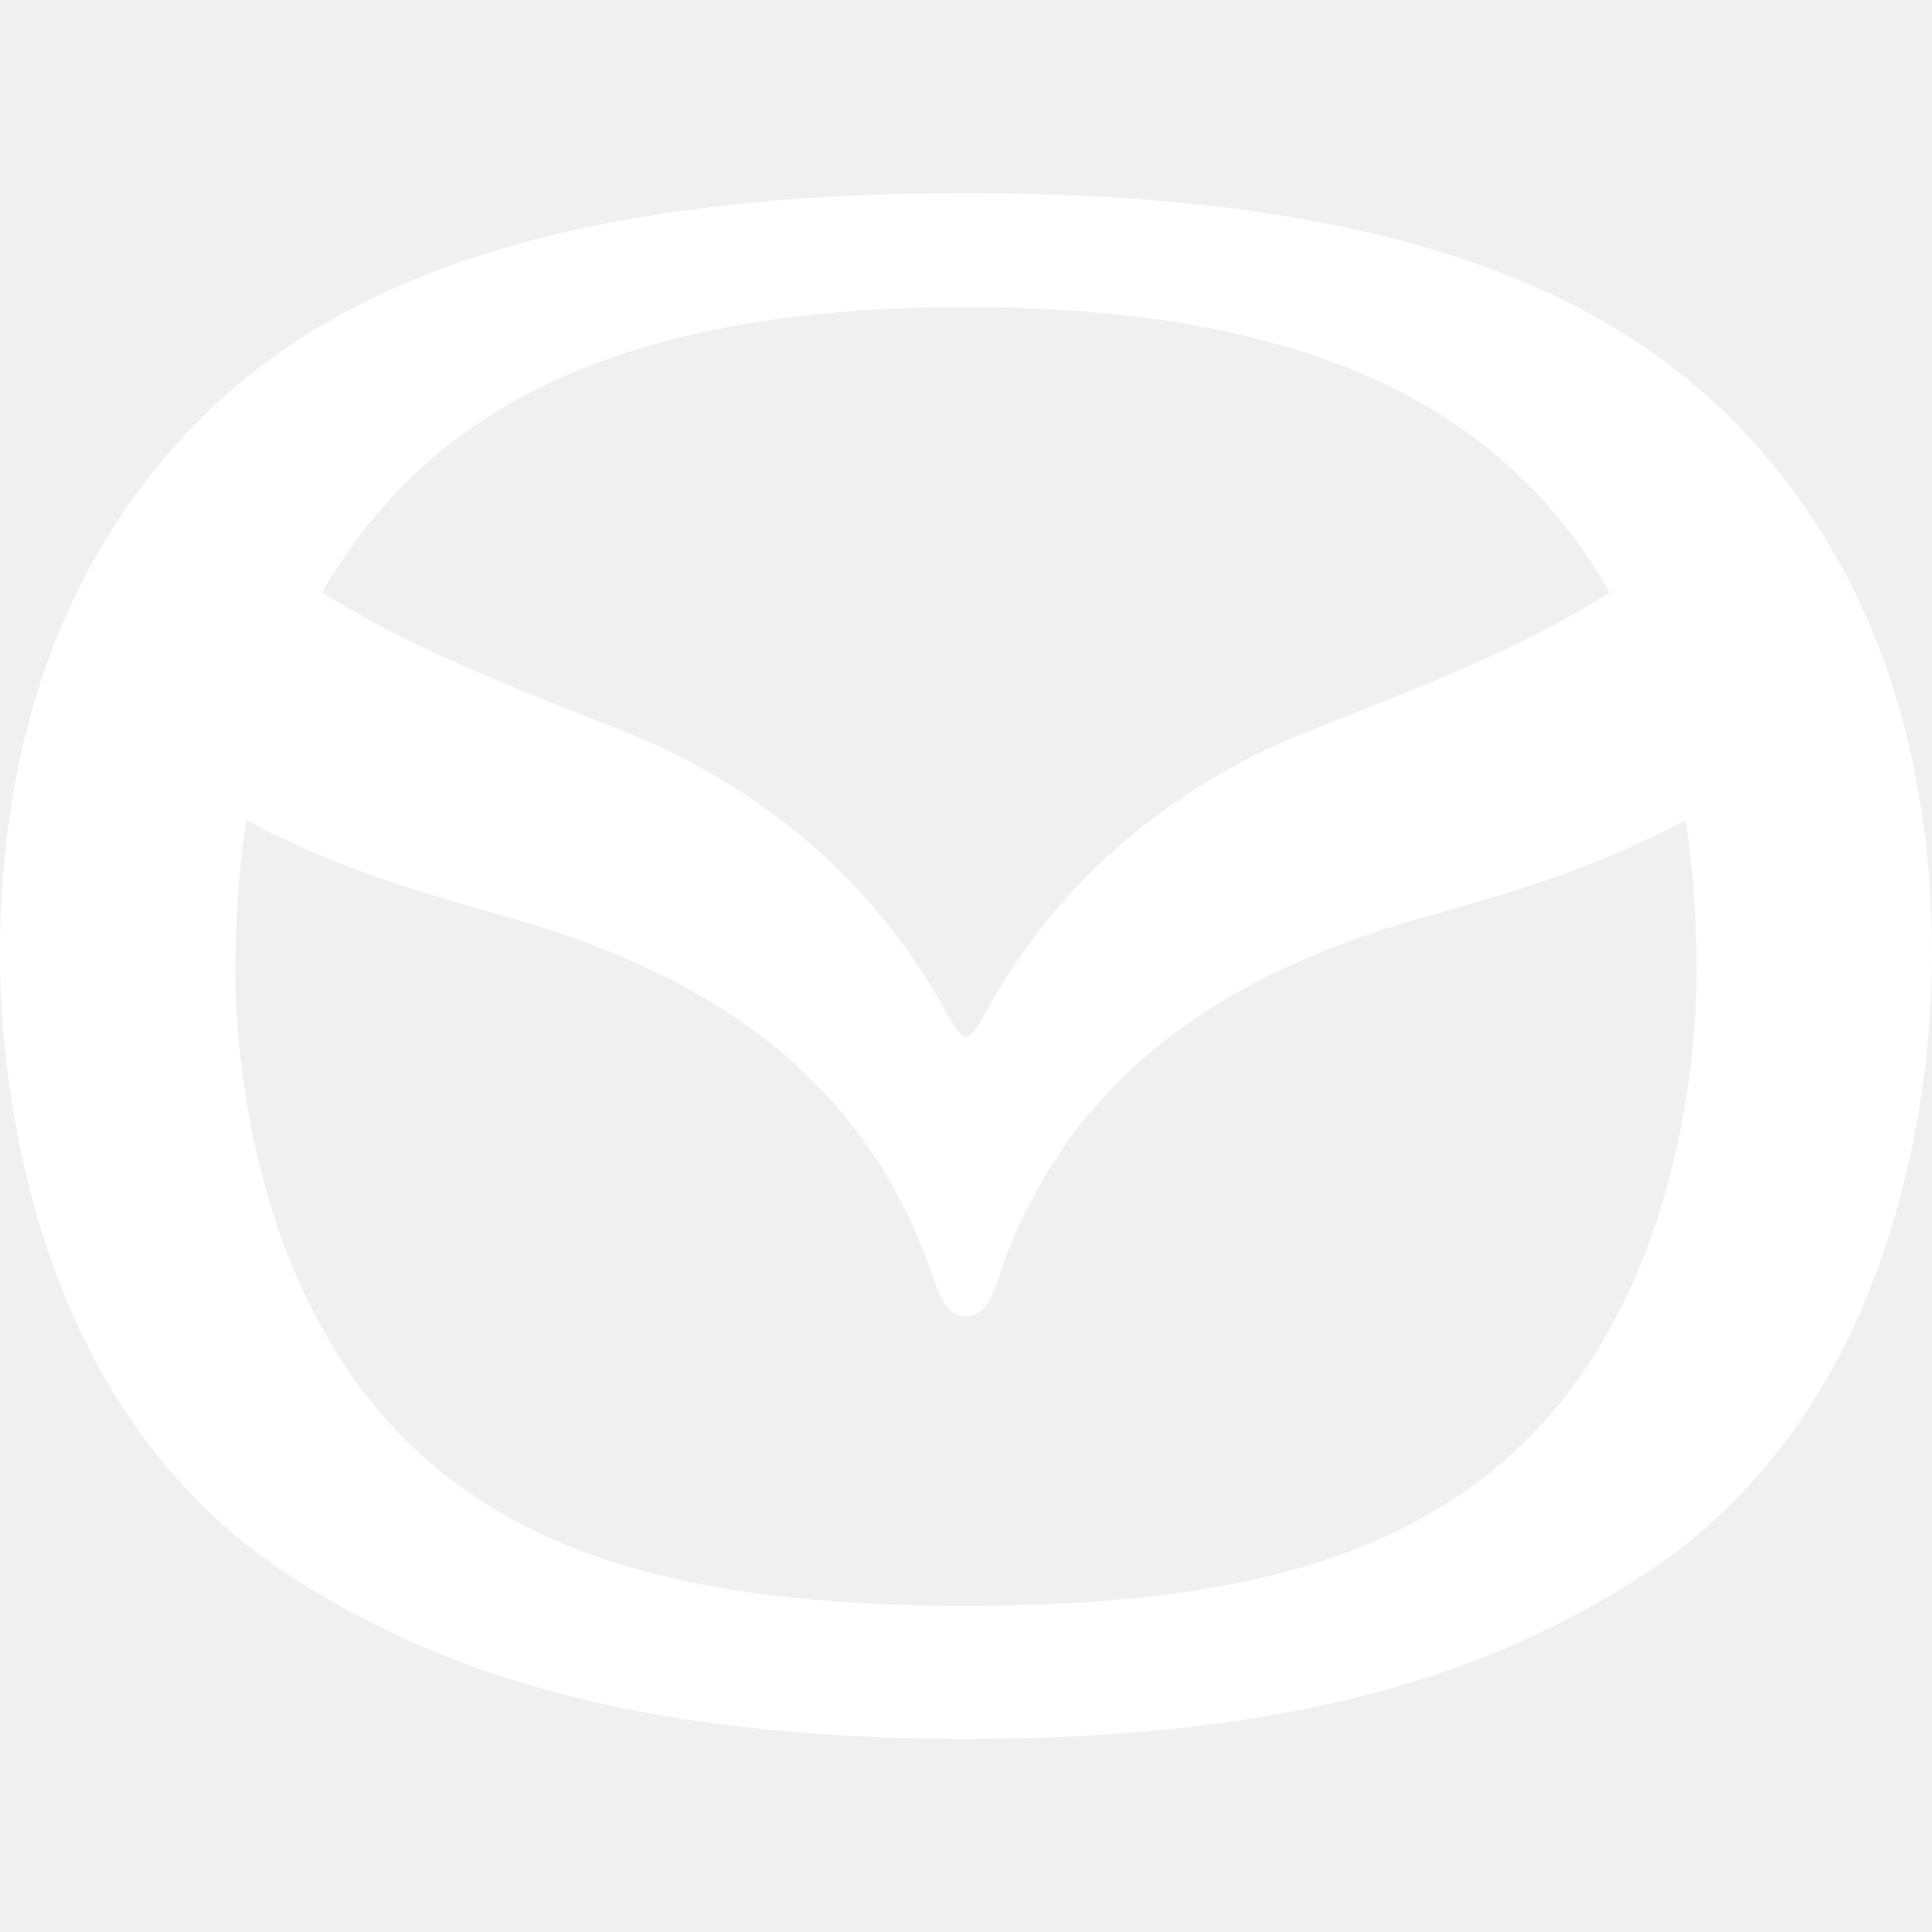
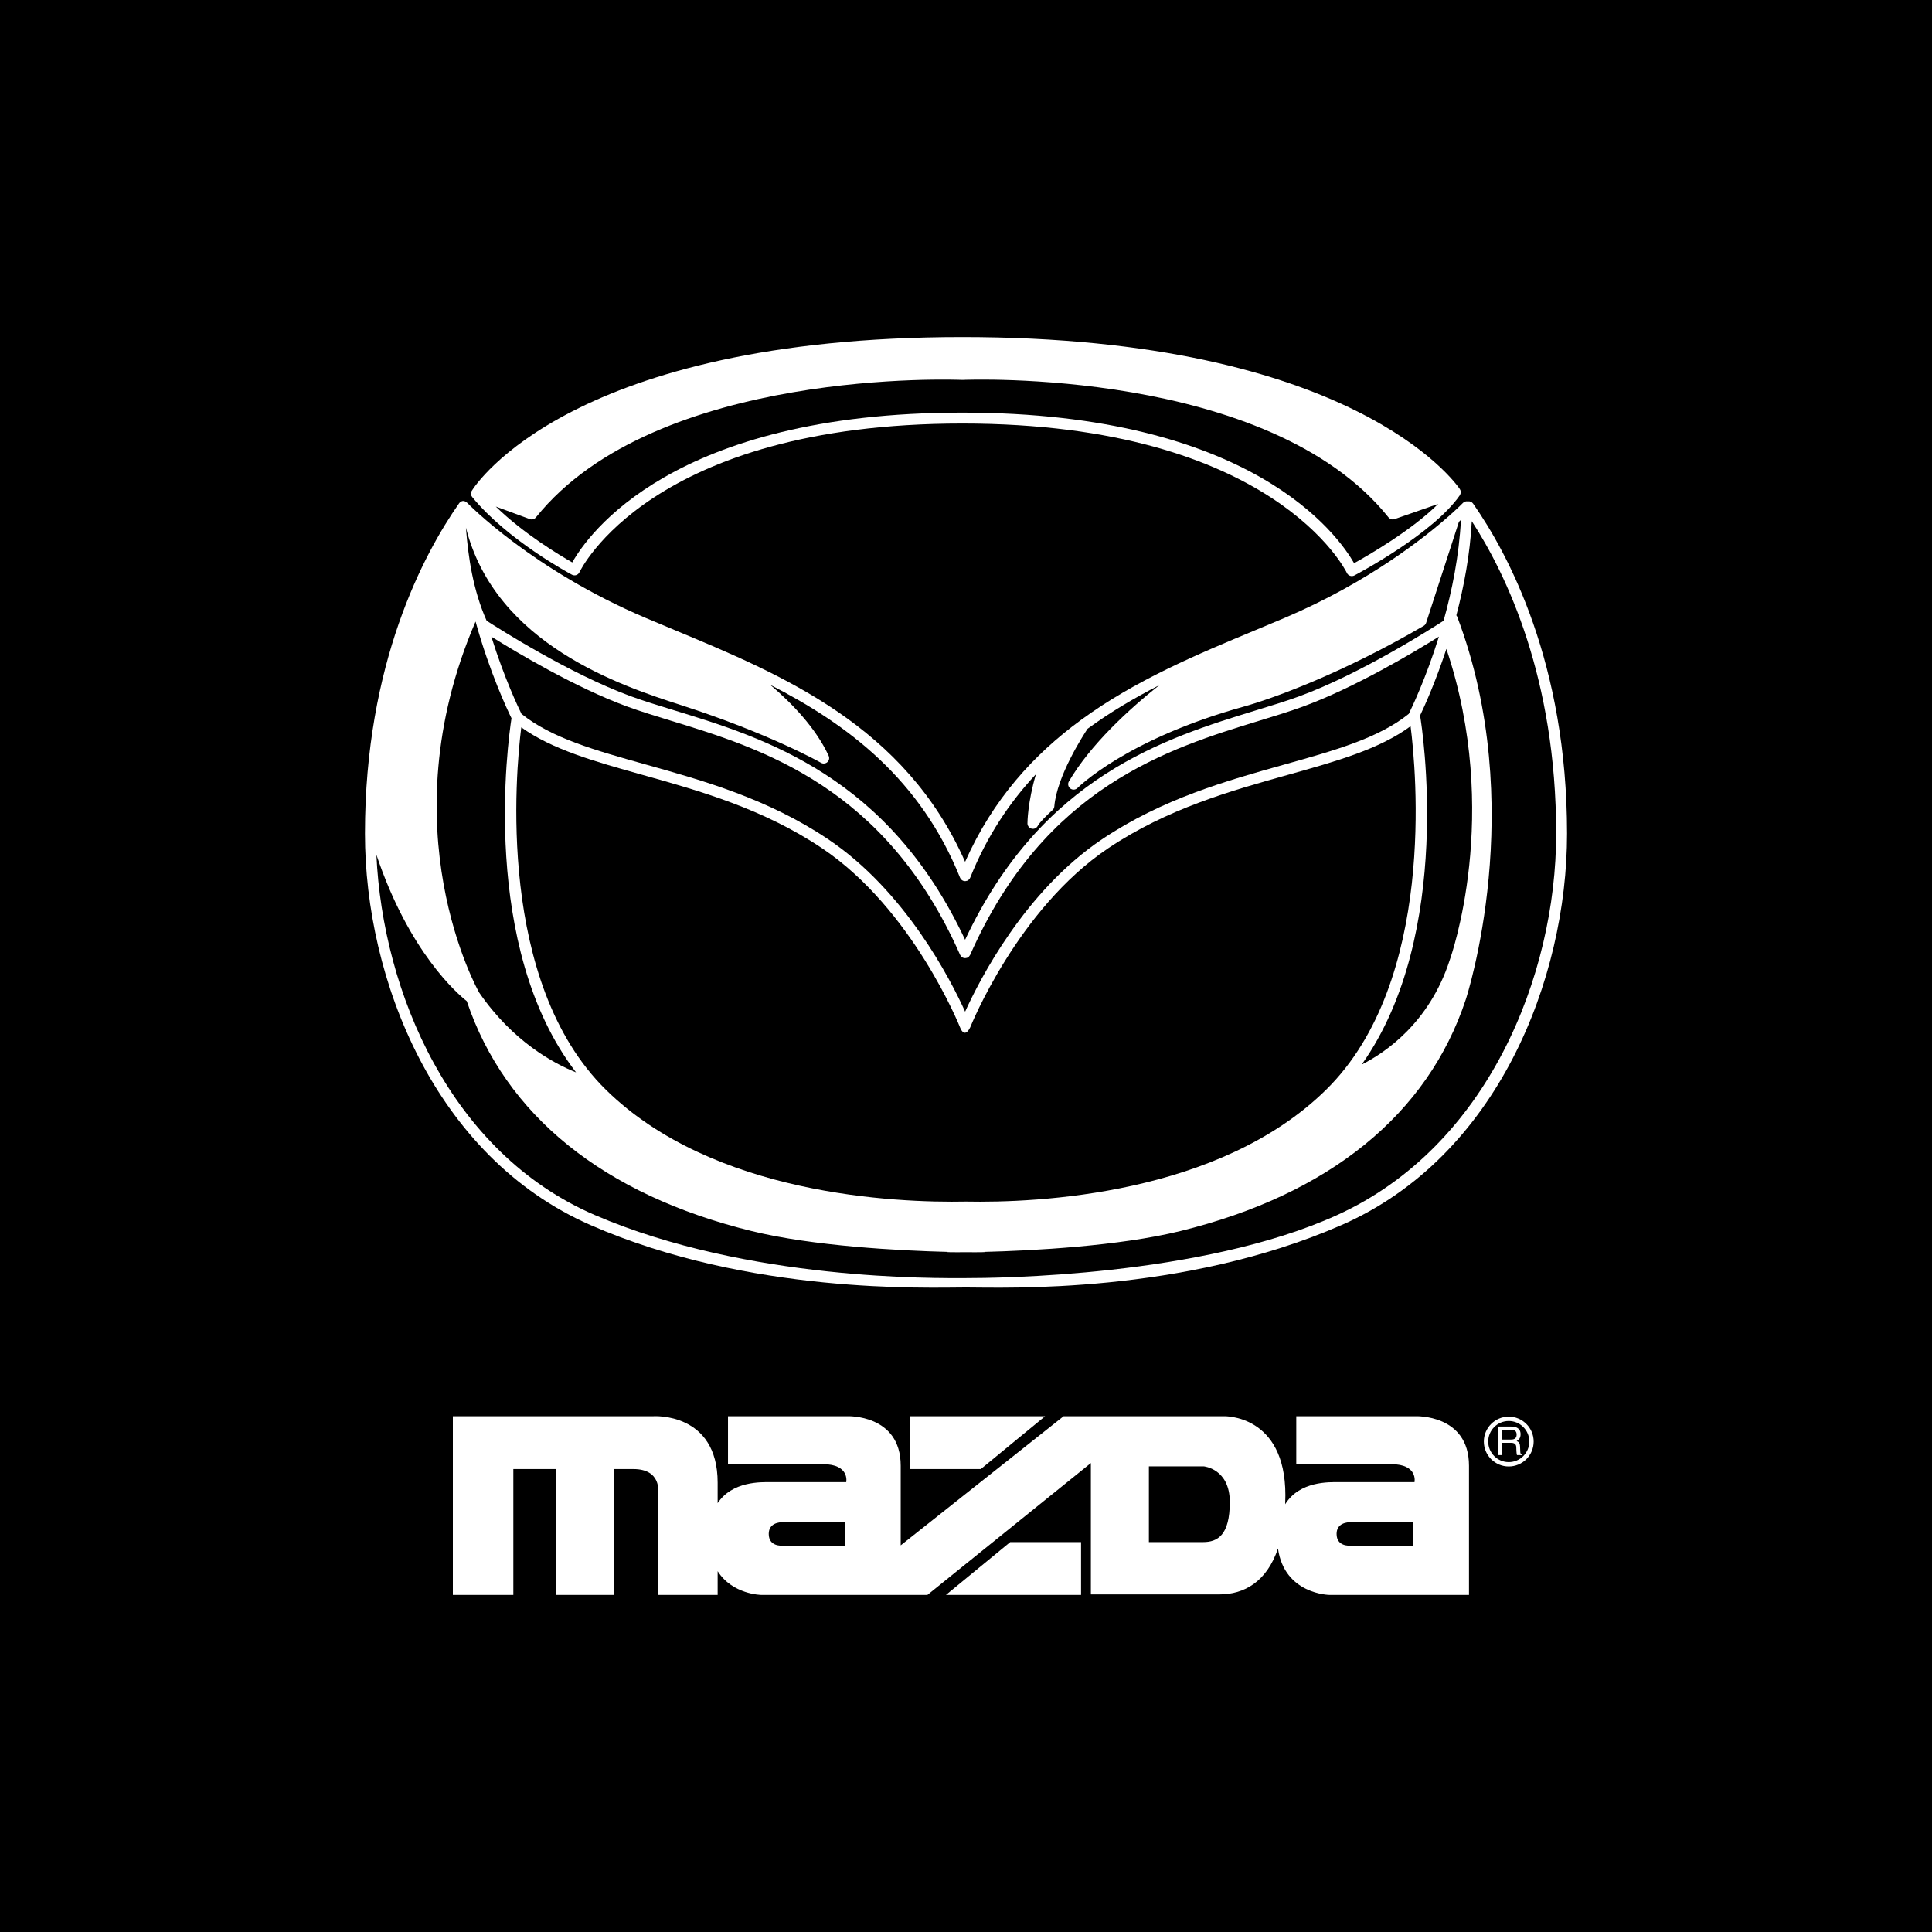
- <svg xmlns="http://www.w3.org/2000/svg" fill="#ffffff" role="img" viewBox="0 0 24 24">
-   <path d="M11.999 12.876c-.036 0-.105-.046-.222-.26a7.531 7.531 0 00-1.975-2.353A8.255 8.255 0 007.7 9.065a17.945 17.945 0 00-.345-.136c-1.012-.4-2.061-.813-3.035-1.377A8.982 8.982 0 014 7.362c.194-.34.42-.665.67-.962a6.055 6.055 0 011.253-1.131 7.126 7.126 0 011.618-.806c1.218-.434 2.677-.647 4.458-.649 1.783.002 3.241.215 4.459.65a7.097 7.097 0 011.619.805c.471.319.892.699 1.253 1.13.25.298.475.623.67.963-.103.064-.212.129-.32.192-.976.564-2.023.977-3.037 1.376l-.345.136a8.26 8.26 0 00-2.1 1.198 7.519 7.519 0 00-1.975 2.354c-.117.213-.187.259-.224.259m0 7.072c-1.544-.002-2.798-.129-3.83-.387-1.013-.252-1.855-.64-2.576-1.188a5.792 5.792 0 01-1.392-1.537 7.607 7.607 0 01-.81-1.768 10.298 10.298 0 01-.467-2.983c0-.674.047-1.313.135-1.901 1.106.596 2.153.895 3.08 1.16l.215.06c1.29.371 2.314.857 3.135 1.488.475.368.89.793 1.23 1.264.369.508.663 1.088.877 1.725.096.289.2.468.403.468.207 0 .308-.18.405-.468a6.124 6.124 0 012.107-2.988c.82-.632 1.845-1.118 3.135-1.489l.216-.06c.926-.265 1.973-.564 3.078-1.16.09.589.136 1.227.136 1.9 0 .458-.046 1.664-.465 2.984a7.626 7.626 0 01-.809 1.768 5.789 5.789 0 01-1.396 1.537c-.723.548-1.565.936-2.574 1.188-1.035.258-2.288.385-3.833.387m9.692-14.556c-1.909-2.05-4.99-2.99-9.692-2.995-4.7.005-7.781.944-9.69 2.994C.89 6.913 0 9.018 0 11.874c0 1.579.39 5.6 3.564 7.676 1.9 1.242 4.354 2.046 8.435 2.052 4.083-.006 6.536-.81 8.437-2.052C23.609 17.474 24 13.452 24 11.874c0-2.848-.897-4.968-2.31-6.483Z" />
+ <svg xmlns="http://www.w3.org/2000/svg" width="2500" height="2500" viewBox="0 0 192.756 192.756">
+   <g fill-rule="evenodd" clip-rule="evenodd">
+     <path d="M0 0h192.756v192.756H0V0z" />
+     <path d="M47.115 49.592c3.519 4.304 9.69 7.609 9.952 7.748a.544.544 0 0 0 .75-.258c.066-.147 7.08-14.826 38.183-14.826 31.109 0 38.31 14.755 38.378 14.904a.546.546 0 0 0 .748.254c.318-.168 7.867-4.165 10.521-8 .01-.014.014-.031.021-.046a.52.52 0 0 0 .064-.192l.008-.05a.585.585 0 0 0-.025-.19c-.002-.004 0-.007-.002-.011-.004-.011-.014-.018-.018-.028-.014-.033-.025-.066-.045-.097-.416-.619-10.67-15.17-49.65-15.17-38.993 0-48.539 14.707-48.926 15.333.001 0-.227.302.041.629z" fill="#fff" />
+     <path d="M96 41.167c-28.901 0-37.366 12.198-38.905 14.945-1.275-.724-4.847-2.861-7.63-5.574l3.393 1.25a.543.543 0 0 0 .612-.17c12.01-14.976 42.202-13.727 42.506-13.713.009 0 .017-.004.025-.004.009 0 .017.004.026.004.304-.014 30.501-1.257 42.505 13.713.145.18.387.249.604.173l4.35-1.515c-2.615 2.614-6.955 5.12-8.387 5.913-1.556-2.732-10.154-15.022-39.099-15.022z" />
+     <path d="M45.787 50.242c-3.501 5.002-9.375 15.932-9.375 32.927 0 14.541 6.958 32.255 22.504 39.056 15.875 6.945 33.621 6.227 37.462 6.227 3.841 0 21.587.719 37.462-6.227 15.547-6.801 22.504-24.516 22.504-39.056 0-16.995-5.873-27.924-9.375-32.927a.539.539 0 0 0-.533-.22.54.54 0 0 0-.479.156c-.016.016-.396.407-1.117 1.056a.529.529 0 0 0-.184.165c-2.406 2.139-8.086 6.678-16.494 10.251l-2.885 1.209c-5.801 2.414-12.006 5-17.438 8.979l-.01.008c-4.668 3.421-8.764 7.874-11.54 14.137-6.006-13.557-18.195-18.633-28.984-23.124L64.42 61.65c-11.362-4.829-17.728-11.41-17.794-11.472-.514-.475-.839.064-.839.064z" fill="#fff" />
+     <path d="M95.787 87.576c0 .002.002.003.003.005.02.048.053.091.086.132.011.014.018.032.03.044.013.012.031.019.044.03a.526.526 0 0 0 .133.087l.004.003c.024.01.048.007.073.013.043.011.085.024.13.024s.087-.013.13-.024c.024-.005.049-.003.073-.013.001-.001.002-.003.004-.003a.52.52 0 0 0 .132-.087c.014-.011.033-.018.044-.03.013-.012.019-.031.03-.044a.52.52 0 0 0 .087-.132l.003-.005c1.668-4.153 3.93-7.523 6.564-10.333-.834 2.822-.848 4.809-.848 4.912a.545.545 0 0 0 1.029.243c.168-.335.961-1.123 1.471-1.576a.547.547 0 0 0 .18-.361c.252-3.02 2.861-7.066 3.316-7.751 2.273-1.665 4.686-3.083 7.15-4.346-3.037 2.418-6.84 5.9-9.014 9.603a.545.545 0 0 0 .86.654c.047-.048 4.852-4.87 16.57-8.117 2.713-.752 9.645-3.204 17.971-8.061a.544.544 0 0 0 .248-.318l3.27-10.077.197-.179c-.184 3.586-.889 7.062-1.73 10.062-1.055.685-8.244 5.284-14.393 7.538-1.277.468-2.734.915-4.279 1.387-9.059 2.775-21.393 6.562-29.067 22.905-7.672-16.344-20.005-20.131-29.065-22.906-1.544-.473-3.002-.919-4.278-1.387-6.148-2.254-13.338-6.854-14.394-7.538-1.358-3.041-1.848-6.412-2.065-9.292C49.421 64.325 62.095 68.46 67.954 70.35c8.832 2.849 13.908 5.724 13.958 5.753a.542.542 0 0 0 .763-.699c-1.279-2.77-3.663-5.24-5.824-7.077 7.735 3.952 14.985 9.418 18.936 19.249z" />
+     <path d="M95.793 95.275c.011.026.031.042.046.065.021.035.04.069.069.098.029.029.064.048.098.069.022.014.04.035.065.046.004.001.008 0 .013.002.038.016.08.02.121.026.029.005.057.016.086.016s.057-.011.086-.016c.042-.006.083-.01.121-.026.004-.002.009-.001.013-.002.025-.011.042-.032.064-.046.034-.021.069-.04.098-.069.029-.029.048-.063.069-.097.014-.023.035-.04.046-.065 7.429-16.808 19.832-20.606 28.888-23.38 1.559-.477 3.031-.928 4.336-1.406 5.182-1.9 11.07-5.423 13.549-6.973-1.297 4.167-2.725 7.133-3.006 7.704-2.99 2.414-7.35 3.638-12.393 5.051-5.711 1.6-12.186 3.414-18.211 7.462-7.701 5.174-12.219 14.014-13.661 17.197-1.443-3.184-5.96-12.023-13.661-17.197-6.026-4.049-12.499-5.862-18.21-7.462-5.043-1.413-9.403-2.637-12.392-5.051-.282-.57-1.709-3.537-3.007-7.704 2.48 1.549 8.367 5.073 13.55 6.973 1.305.479 2.777.929 4.335 1.406 9.056 2.772 21.459 6.571 28.888 23.379z" />
+     <path d="M96.796 102.502c.046-.117 4.737-11.804 13.763-17.867 5.881-3.951 12.264-5.74 17.896-7.318 4.891-1.37 9.154-2.564 12.279-4.862.555 4.342 2.586 25.443-8.436 36.273-10.672 10.488-28.797 11.293-35.921 11.152-.176-.004.091 0 0 0-.002 0 .002 0 0 0s.002 0 0 0c-.09 0 .176-.004 0 0-7.124.141-25.249-.664-35.921-11.152-10.925-10.738-9.022-31.571-8.449-36.161 3.11 2.222 7.311 3.402 12.118 4.749 5.633 1.578 12.017 3.367 17.898 7.318 9.032 6.068 13.715 17.75 13.762 17.867 0 .001.412 1.206 1.011.001z" />
+     <path d="M47.447 62.009c1.401 5.076 3.19 8.847 3.585 9.65-.352 2.28-3.182 22.817 6.441 35.331-2.178-.869-6.295-3.051-9.669-7.967-.075-.13-9.26-16.345-.357-37.014zM141.697 71.484c-.006-.026-.02-.048-.027-.073.441-.923 1.551-3.361 2.637-6.669 5.545 16.532.402 30.849.348 30.995l-.018.057c-2.043 6.279-6.455 9.246-8.781 10.417 9.261-13.027 5.998-33.773 5.841-34.727z" />
+     <path d="M155.258 83.168c0 14.187-6.854 31.244-21.854 38.06-13.533 6.152-34.109 6.287-37.026 6.287-2.917 0-21.734.299-37.027-6.287-14.393-6.197-21.166-22.207-21.799-35.955 3.258 9.732 8.117 13.9 9.018 14.609 3.835 11.389 13.661 19.322 28.433 22.943 6.113 1.498 14.723 1.957 19.58 2.076-.43.02.307.045 1.795.031 1.489.014 2.226-.012 1.796-.031 4.855-.119 13.465-.578 19.578-2.076 14.844-3.639 24.695-11.629 28.49-23.107.064-.188 6.303-19.316-.859-38.196-.02-.051-.051-.091-.082-.132.752-2.85 1.363-6.072 1.539-9.393 3.455 5.318 8.418 15.659 8.418 31.171z" />
+     <path d="M146.561 146.242v12.883h-13.916s-4.502-.049-5.141-4.633c-1.121 3.332-3.385 4.58-5.84 4.58h-12.828V145.97l-16.308 13.154H75.949s-2.865-.031-4.349-2.369v2.369h-5.938v-10.219s.357-2.338-2.469-2.338h-1.92v12.557H55.51v-12.557h-4.294v12.557h-6.034v-17.828h20.003s6.415-.436 6.415 6.631v2.041c1.463-2.209 4.353-2.096 5.272-2.096h7.556s.38-1.793-2.338-1.793h-9.458v-4.783h11.904s5.328-.219 5.328 4.945v7.938l16.253-12.883H122.1s6.143-.219 6.143 7.881c0 .311-.008.607-.02.9 1.439-2.324 4.41-2.205 5.346-2.205h7.557s.379-1.793-2.338-1.793h-9.459v-4.783h11.904c-.001.001 5.328-.218 5.328 4.946z" fill="#fff" />
+     <path fill="#fff" d="M94.376 159.125l6.415-5.271h7.066v5.271H94.376zM104.27 141.297l-6.415 5.271h-7.067v-5.271h13.482z" />
+     <path d="M134.764 151.869h6.225v2.338h-6.332s-1.305.107-1.305-1.17c0-1.086 1.058-1.168 1.412-1.168zM78.11 151.869h6.224v2.338h-6.333s-1.304.107-1.304-1.17c0-1.086 1.059-1.168 1.413-1.168zM120.033 153.854h-5.408v-7.557h5.463s2.609.217 2.609 3.561c0 3.316-1.224 3.996-2.664 3.996z" />
+     <path d="M150.527 146.309c1.371 0 2.486-1.113 2.486-2.484s-1.115-2.486-2.486-2.486c-1.369 0-2.484 1.115-2.484 2.486s1.115 2.484 2.484 2.484z" fill="#fff" />
+     <path d="M148.479 143.824c0-1.131.92-2.051 2.049-2.051 1.131 0 2.051.92 2.051 2.051s-.92 2.051-2.051 2.051c-1.13 0-2.049-.92-2.049-2.051z" />
+     <path d="M149.838 143.951h.936c.459 0 .508.275.508.51 0 .107.012.541.066.715h.473v-.062c-.117-.066-.139-.127-.143-.285l-.023-.518c-.016-.398-.18-.469-.342-.535.182-.105.396-.262.396-.684 0-.602-.467-.764-.936-.764h-1.32v2.848h.385v-1.225z" fill="#fff" />
+     <path d="M149.838 142.654h.963c.191 0 .514.035.514.479 0 .422-.299.494-.582.494h-.895v-.973z" />
+   </g>
</svg>
